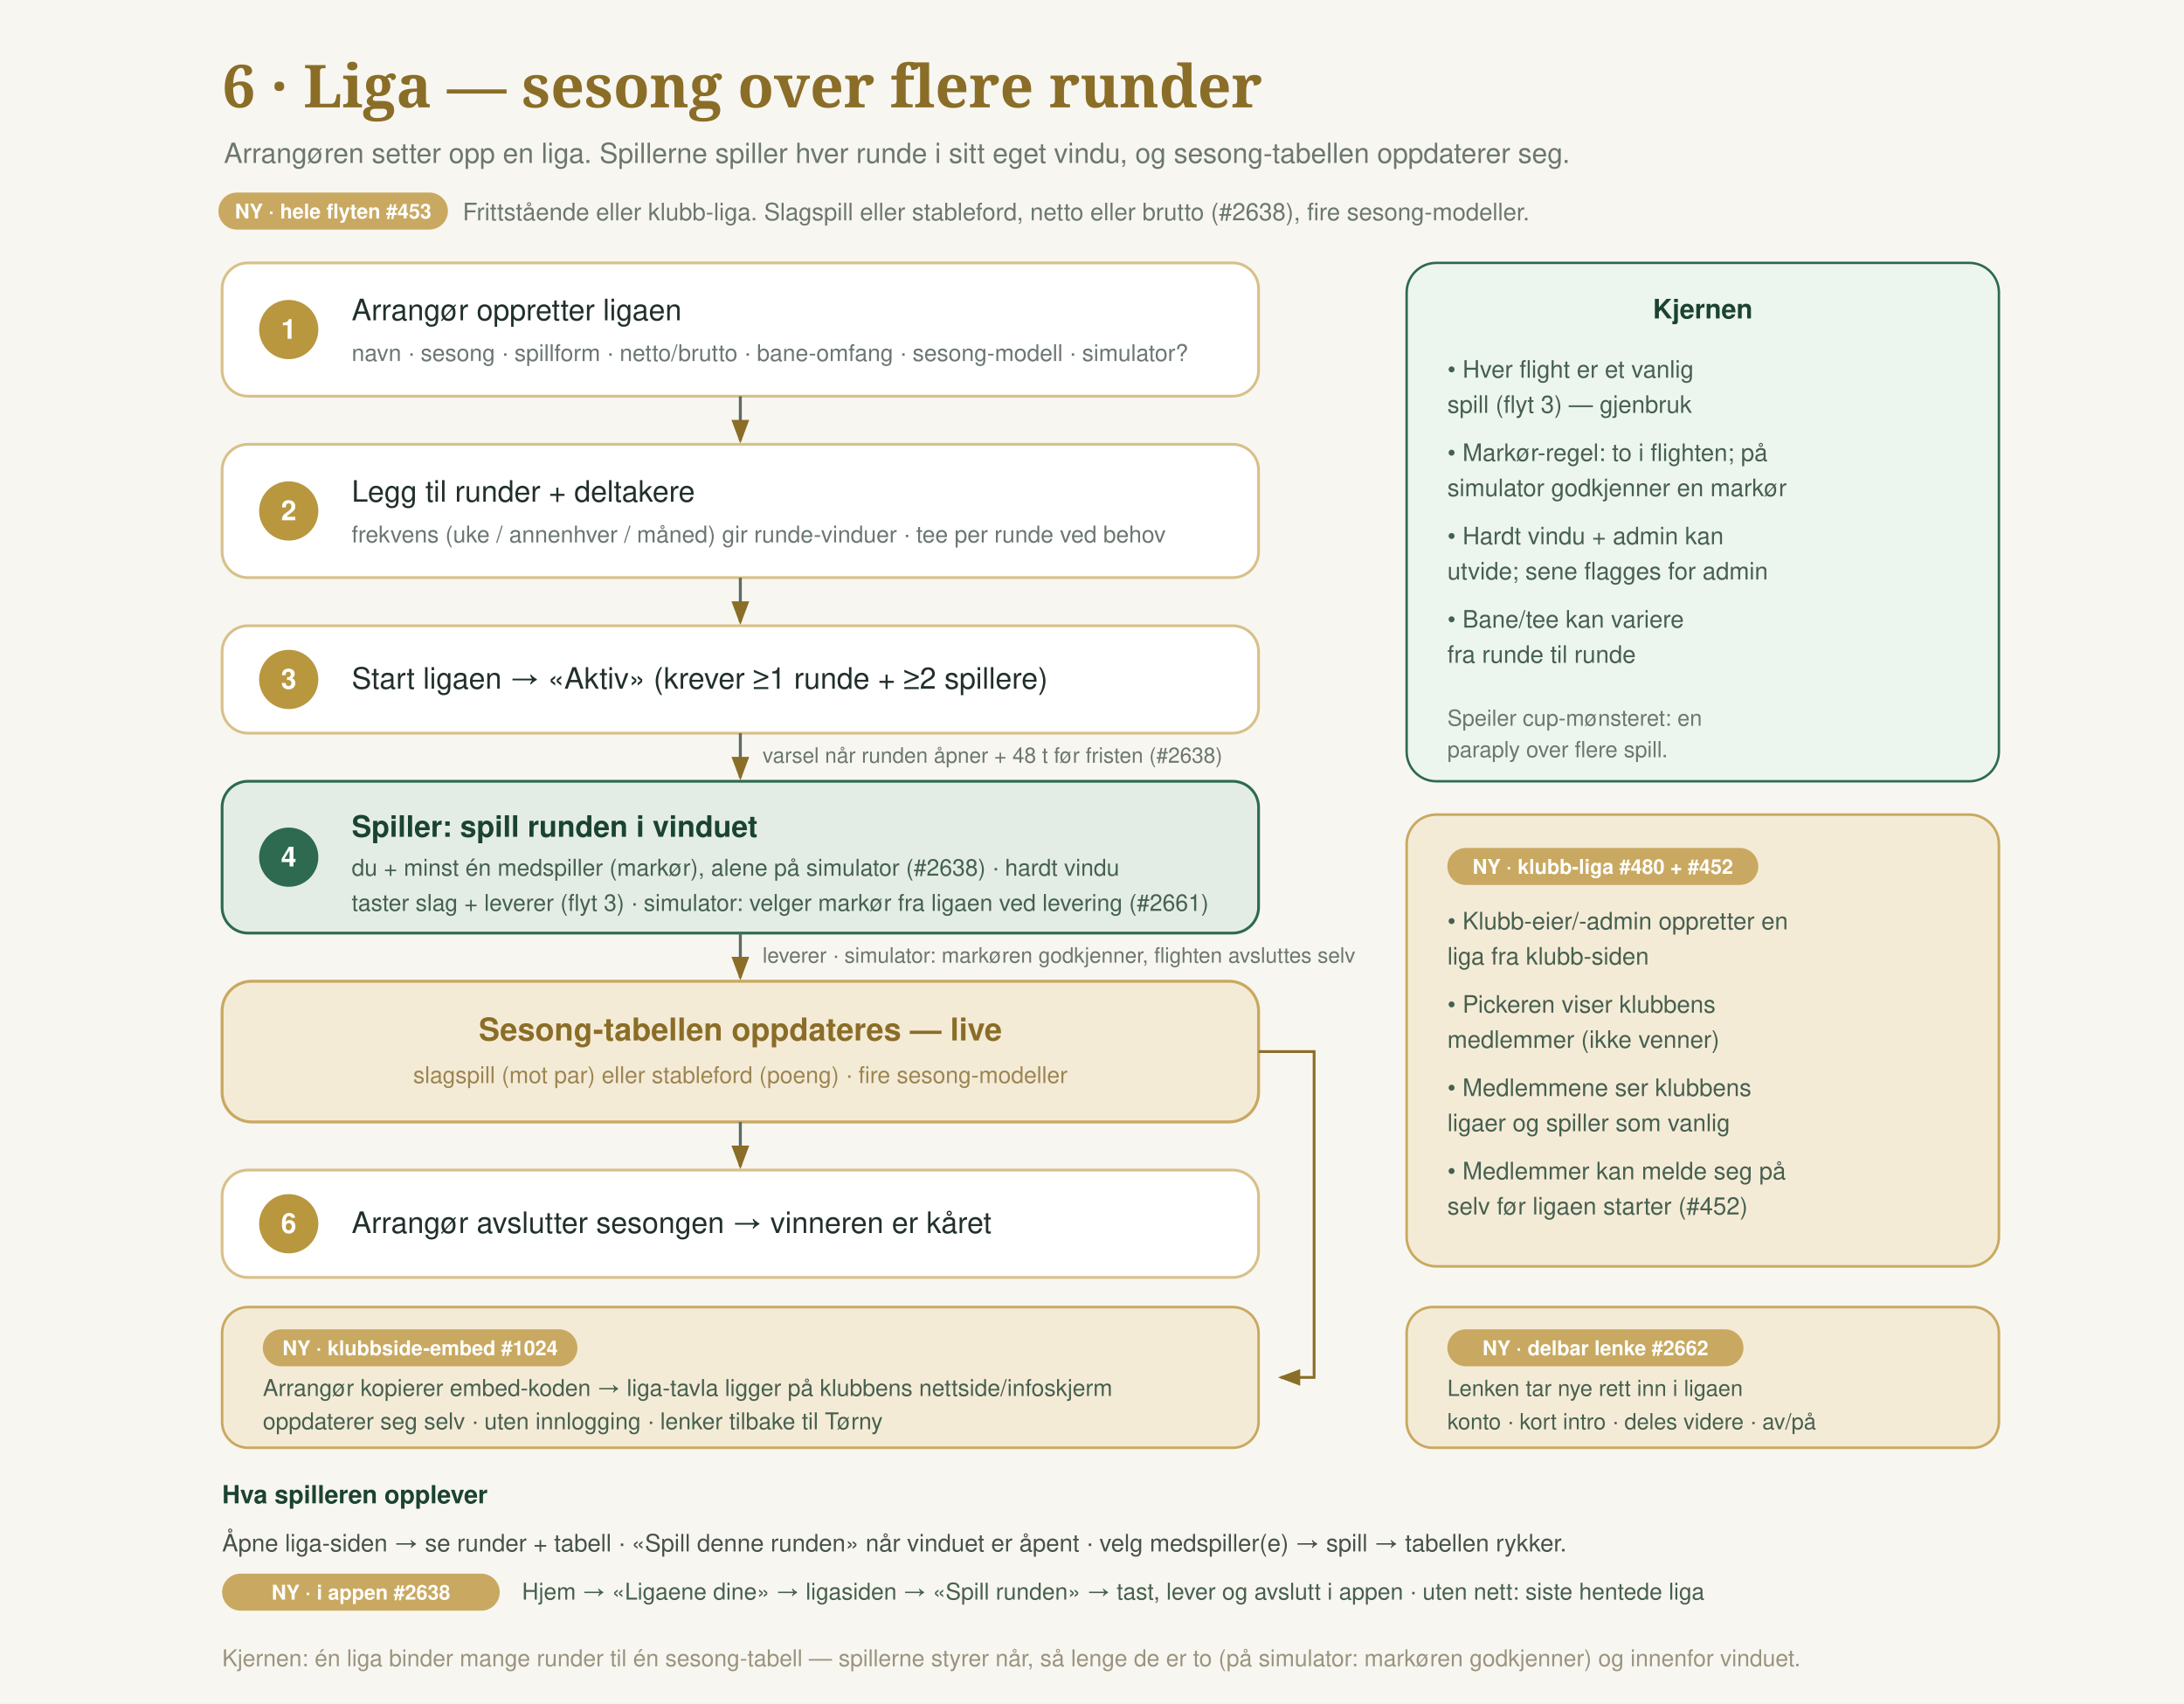
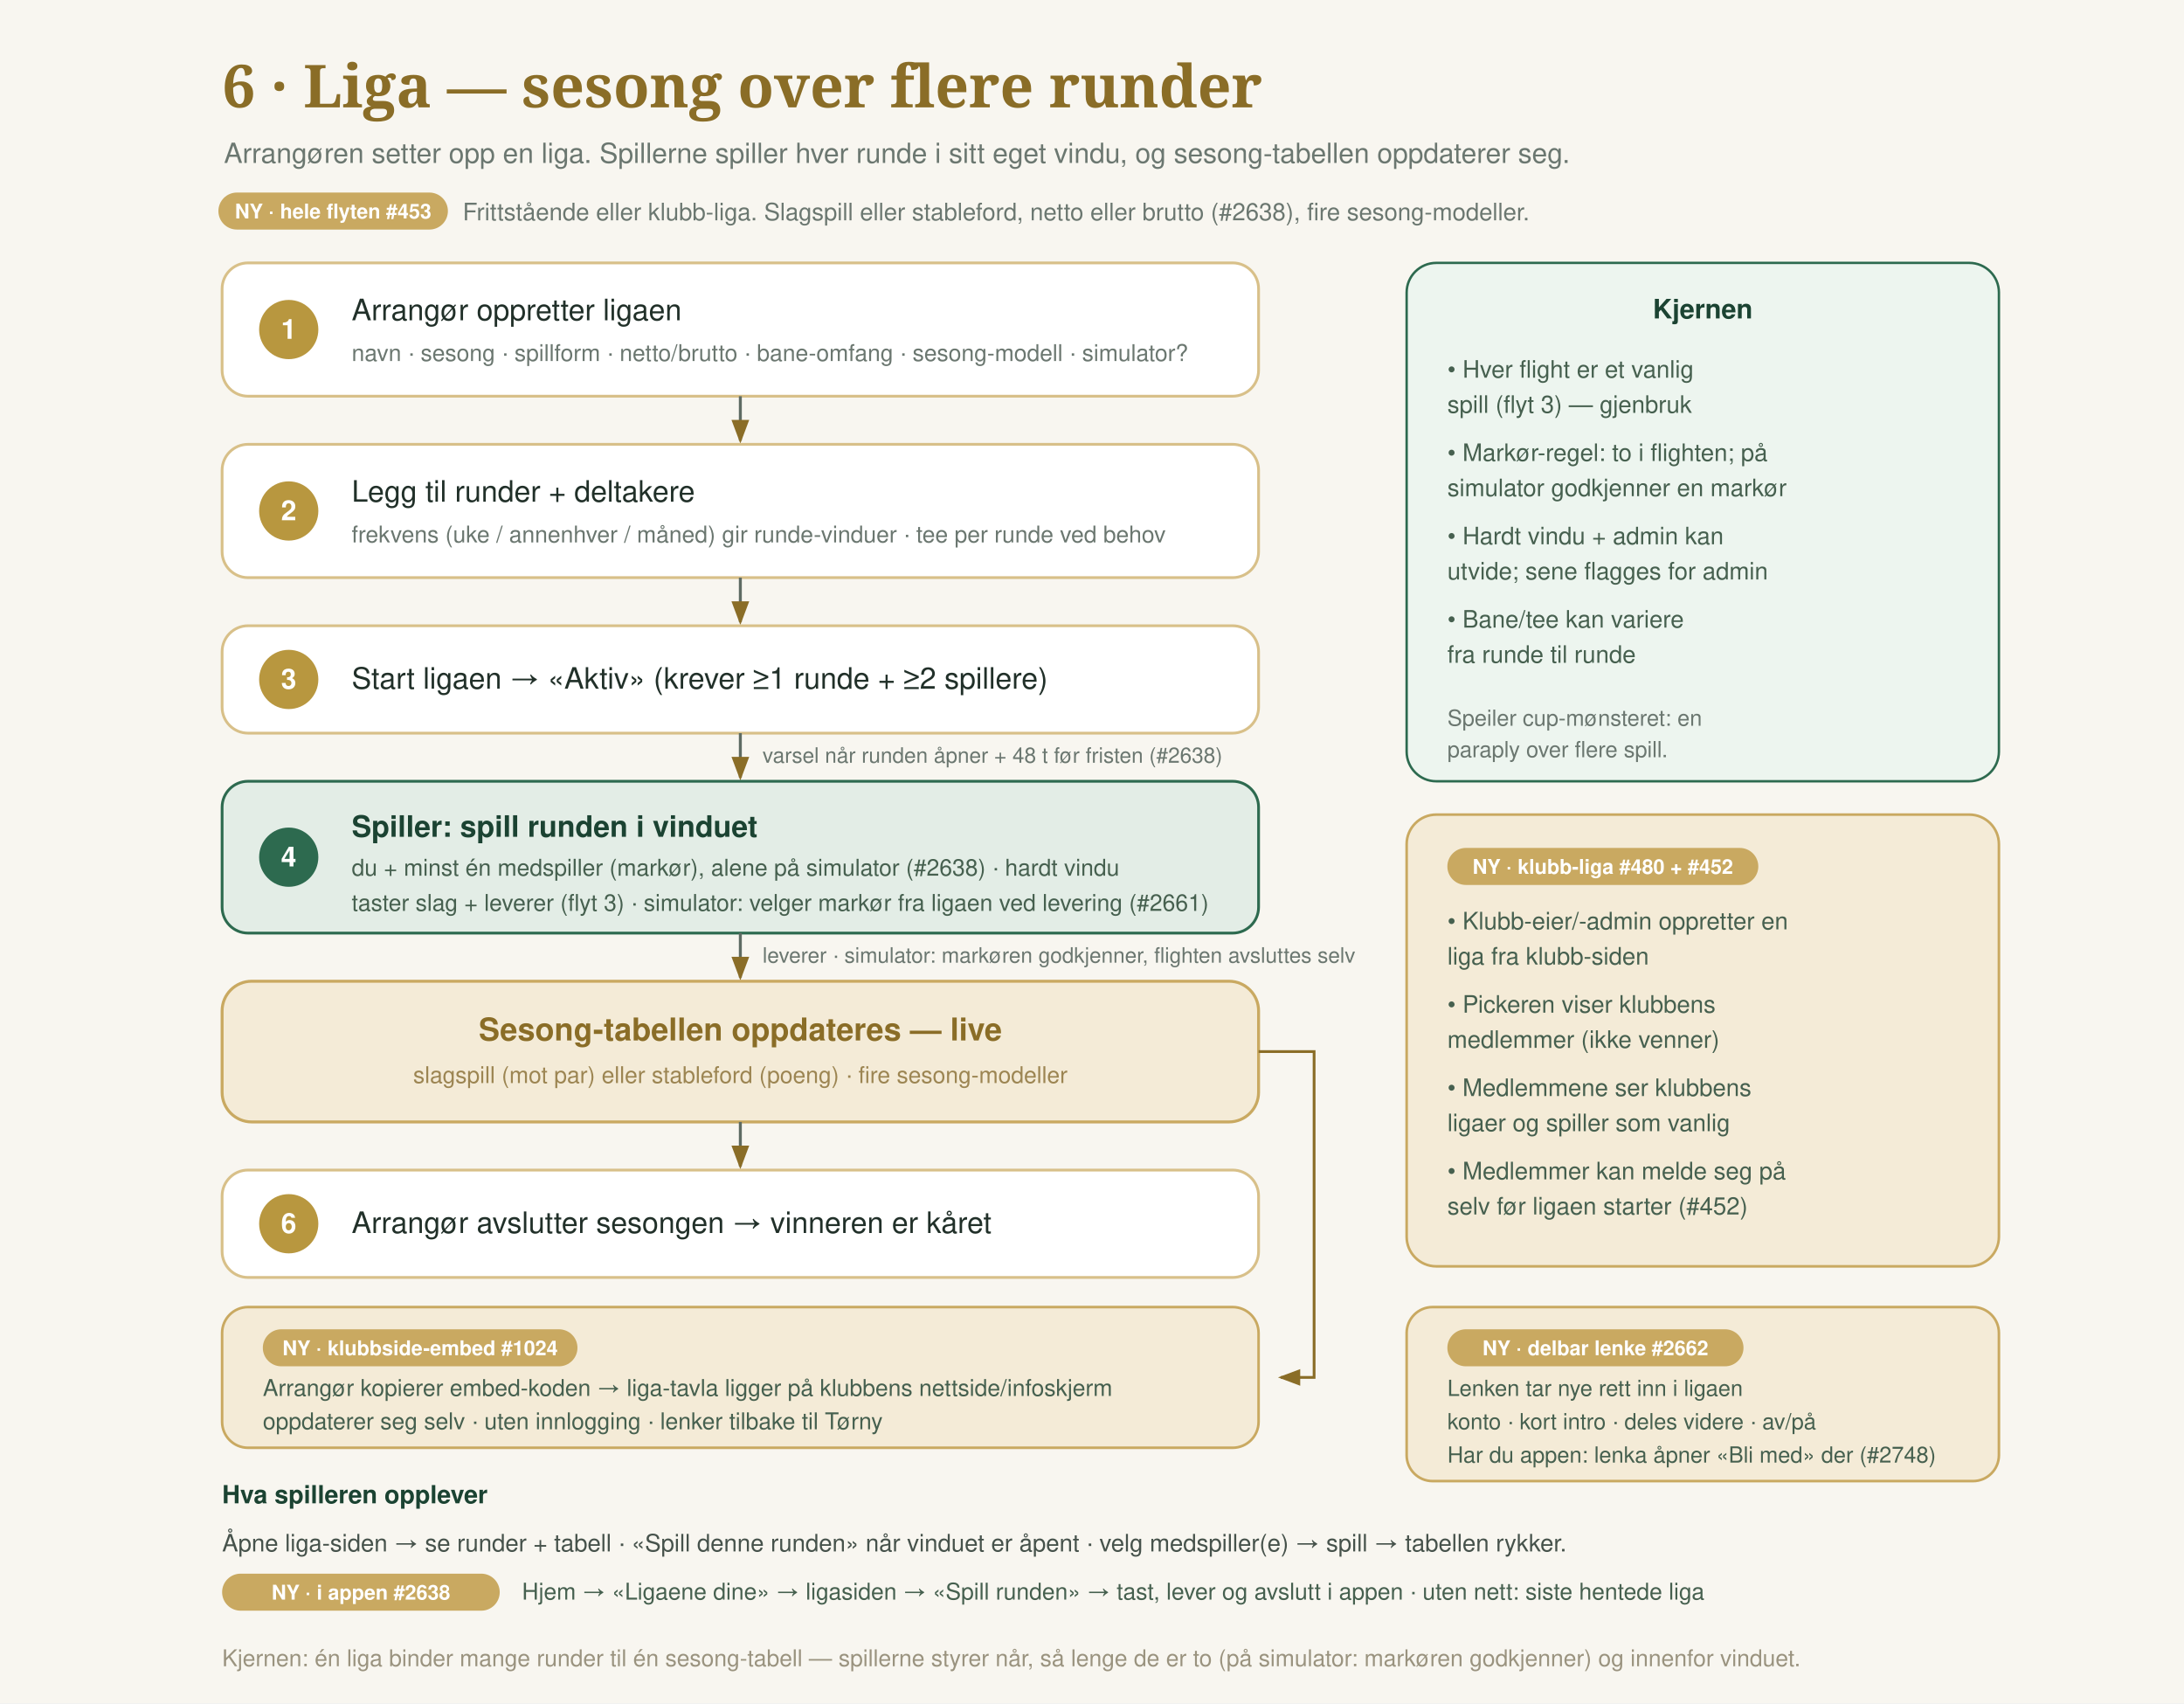
<svg xmlns="http://www.w3.org/2000/svg" width="1180" height="920" viewBox="0 0 1180 920" font-family="-apple-system, Helvetica, Arial, sans-serif">
  <defs>
    <marker id="a" markerWidth="10" markerHeight="8" refX="7" refY="3" orient="auto">
      <path d="M0,0 L8,3 L0,6 Z" fill="#8A6D27" />
    </marker>
  </defs>
  <rect width="1180" height="920" fill="#F8F6F0" />
  <text x="120" y="58" font-family="Georgia, serif" font-size="32" font-weight="600" fill="#8A6D27">6 · Liga — sesong over flere runder</text>
  <text x="121" y="88" font-size="15" fill="#6B7770">Arrangøren setter opp en liga. Spillerne spiller hver runde i sitt eget vindu, og sesong-tabellen oppdaterer seg.</text>
  <g font-size="13">
    <rect x="118" y="104" width="124" height="20" rx="10" fill="#C9A961" />
    <text x="180" y="118" text-anchor="middle" font-size="11" font-weight="700" fill="#FFFFFF">NY · hele flyten #453</text>
    <text x="250" y="119" fill="#6B7770">Frittstående eller klubb-liga. Slagspill eller stableford, netto eller brutto (#2638), fire sesong-modeller.</text>
  </g>
  <rect x="120" y="142" width="560" height="72" rx="14" fill="#FFFFFF" stroke="#D8C089" stroke-width="1.5" />
  <circle cx="156" cy="178" r="16" fill="#B8973F" />
  <text x="156" y="183" text-anchor="middle" font-size="15" font-weight="700" fill="#FFFFFF">1</text>
  <text x="190" y="173" font-size="16" fill="#213029">Arrangør oppretter ligaen</text>
  <text x="190" y="195" font-size="12.5" fill="#6B7770">navn · sesong · spillform · netto/brutto · bane-omfang · sesong-modell · simulator?</text>
  <line x1="400" y1="214" x2="400" y2="238" stroke="#5E6B63" stroke-width="1.6" marker-end="url(#a)" />
  <rect x="120" y="240" width="560" height="72" rx="14" fill="#FFFFFF" stroke="#D8C089" stroke-width="1.5" />
  <circle cx="156" cy="276" r="16" fill="#B8973F" />
  <text x="156" y="281" text-anchor="middle" font-size="15" font-weight="700" fill="#FFFFFF">2</text>
  <text x="190" y="271" font-size="16" fill="#213029">Legg til runder + deltakere</text>
  <text x="190" y="293" font-size="12.5" fill="#6B7770">frekvens (uke / annenhver / måned) gir runde-vinduer · tee per runde ved behov</text>
  <line x1="400" y1="312" x2="400" y2="336" stroke="#5E6B63" stroke-width="1.6" marker-end="url(#a)" />
  <rect x="120" y="338" width="560" height="58" rx="14" fill="#FFFFFF" stroke="#D8C089" stroke-width="1.5" />
  <circle cx="156" cy="367" r="16" fill="#B8973F" />
  <text x="156" y="372" text-anchor="middle" font-size="15" font-weight="700" fill="#FFFFFF">3</text>
  <text x="190" y="372" font-size="16" fill="#213029">Start ligaen → «Aktiv» (krever ≥1 runde + ≥2 spillere)</text>
  <line x1="400" y1="396" x2="400" y2="420" stroke="#5E6B63" stroke-width="1.6" marker-end="url(#a)" />
  <text x="412" y="412" font-size="11.5" fill="#6B7770">varsel når runden åpner + 48 t før fristen (#2638)</text>
  <rect x="120" y="422" width="560" height="82" rx="14" fill="#E3EDE6" stroke="#2D6A4F" stroke-width="1.5" />
  <circle cx="156" cy="463" r="16" fill="#2D6A4F" />
  <text x="156" y="468" text-anchor="middle" font-size="15" font-weight="700" fill="#FFFFFF">4</text>
  <text x="190" y="452" font-size="16" font-weight="600" fill="#1B4332">Spiller: spill runden i vinduet</text>
  <text x="190" y="473" font-size="12.5" fill="#46604F">du + minst én medspiller (markør), alene på simulator (#2638) · hardt vindu</text>
  <text x="190" y="492" font-size="12.5" fill="#46604F">taster slag + leverer (flyt 3) · simulator: velger markør fra ligaen ved levering (#2661)</text>
  <line x1="400" y1="504" x2="400" y2="528" stroke="#5E6B63" stroke-width="1.6" marker-end="url(#a)" />
  <text x="412" y="520" font-size="11.5" fill="#6B7770">leverer · simulator: markøren godkjenner, flighten avsluttes selv</text>
  <rect x="120" y="530" width="560" height="76" rx="16" fill="#F4EBD7" stroke="#C9A961" stroke-width="1.6" />
  <text x="400" y="562" text-anchor="middle" font-size="17" font-weight="700" fill="#8A6D27">Sesong-tabellen oppdateres — live</text>
  <text x="400" y="585" text-anchor="middle" font-size="12.5" fill="#9C8552">slagspill (mot par) eller stableford (poeng) · fire sesong-modeller</text>
  <line x1="400" y1="606" x2="400" y2="630" stroke="#5E6B63" stroke-width="1.6" marker-end="url(#a)" />
  <rect x="120" y="632" width="560" height="58" rx="14" fill="#FFFFFF" stroke="#D8C089" stroke-width="1.5" />
  <circle cx="156" cy="661" r="16" fill="#B8973F" />
  <text x="156" y="666" text-anchor="middle" font-size="15" font-weight="700" fill="#FFFFFF">6</text>
  <text x="190" y="666" font-size="16" fill="#213029">Arrangør avslutter sesongen → vinneren er kåret</text>
  <rect x="760" y="142" width="320" height="280" rx="16" fill="#EDF5EF" stroke="#2D6A4F" stroke-width="1.3" />
  <text x="920" y="172" text-anchor="middle" font-size="14.5" font-weight="700" fill="#1B4332">Kjernen</text>
  <text x="782" y="204" font-size="13" fill="#46604F">• Hver flight er et vanlig</text>
  <text x="782" y="223" font-size="13" fill="#46604F">  spill (flyt 3) — gjenbruk</text>
  <text x="782" y="249" font-size="13" fill="#46604F">• Markør-regel: to i flighten; på</text>
  <text x="782" y="268" font-size="13" fill="#46604F">  simulator godkjenner en markør</text>
  <text x="782" y="294" font-size="13" fill="#46604F">• Hardt vindu + admin kan</text>
  <text x="782" y="313" font-size="13" fill="#46604F">  utvide; sene flagges for admin</text>
  <text x="782" y="339" font-size="13" fill="#46604F">• Bane/tee kan variere</text>
  <text x="782" y="358" font-size="13" fill="#46604F">  fra runde til runde</text>
  <text x="782" y="392" font-size="12" fill="#6B7770">Speiler cup-mønsteret: en</text>
  <text x="782" y="409" font-size="12" fill="#6B7770">paraply over flere spill.</text>
  <rect x="760" y="440" width="320" height="244" rx="16" fill="#F4EBD7" stroke="#C9A961" stroke-width="1.4" />
  <rect x="782" y="458" width="168" height="20" rx="10" fill="#C9A961" />
  <text x="866" y="472" text-anchor="middle" font-size="11" font-weight="700" fill="#FFFFFF">NY · klubb-liga #480 + #452</text>
  <text x="782" y="502" font-size="13" fill="#46604F">• Klubb-eier/-admin oppretter en</text>
  <text x="782" y="521" font-size="13" fill="#46604F">  liga fra klubb-siden</text>
  <text x="782" y="547" font-size="13" fill="#46604F">• Pickeren viser klubbens</text>
  <text x="782" y="566" font-size="13" fill="#46604F">  medlemmer (ikke venner)</text>
  <text x="782" y="592" font-size="13" fill="#46604F">• Medlemmene ser klubbens</text>
  <text x="782" y="611" font-size="13" fill="#46604F">  ligaer og spiller som vanlig</text>
  <text x="782" y="637" font-size="13" fill="#46604F">• Medlemmer kan melde seg på</text>
  <text x="782" y="656" font-size="13" fill="#46604F">  selv før ligaen starter (#452)</text>
  <path d="M680,568 L710,568 L710,744 L692,744" fill="none" stroke="#8A6D27" stroke-width="1.5" marker-end="url(#a)" />
  <rect x="120" y="706" width="560" height="76" rx="14" fill="#F4EBD7" stroke="#C9A961" stroke-width="1.4" />
  <rect x="142" y="718" width="170" height="20" rx="10" fill="#C9A961" />
  <text x="227" y="732" text-anchor="middle" font-size="11" font-weight="700" fill="#FFFFFF">NY · klubbside-embed #1024</text>
  <text x="142" y="754" font-size="12.5" fill="#46604F">Arrangør kopierer embed-koden → liga-tavla ligger på klubbens nettside/infoskjerm</text>
  <text x="142" y="772" font-size="12.5" fill="#46604F">oppdaterer seg selv · uten innlogging · lenker tilbake til Tørny</text>
-   <rect x="760" y="706" width="320" height="76" rx="14" fill="#F4EBD7" stroke="#C9A961" stroke-width="1.4" />
+   <rect x="760" y="706" width="320" height="94" rx="14" fill="#F4EBD7" stroke="#C9A961" stroke-width="1.4" />
  <rect x="782" y="718" width="160" height="20" rx="10" fill="#C9A961" />
  <text x="862" y="732" text-anchor="middle" font-size="11" font-weight="700" fill="#FFFFFF">NY · delbar lenke #2662</text>
  <text x="782" y="754" font-size="12" fill="#46604F">Lenken tar nye rett inn i ligaen</text>
  <text x="782" y="772" font-size="12" fill="#46604F">konto · kort intro · deles videre · av/på</text>
+   <text x="782" y="790" font-size="12" fill="#46604F">Har du appen: lenka åpner «Bli med» der (#2748)</text>
  <text x="120" y="812" font-size="13.5" font-weight="700" fill="#1B4332">Hva spilleren opplever</text>
  <text x="120" y="838" font-size="13" fill="#46524B">Åpne liga-siden → se runder + tabell · «Spill denne runden» når vinduet er åpent · velg medspiller(e) → spill → tabellen rykker.</text>
  <rect x="120" y="850" width="150" height="20" rx="10" fill="#C9A961" />
  <text x="195" y="864" text-anchor="middle" font-size="11" font-weight="700" fill="#FFFFFF">NY · i appen #2638</text>
  <text x="282" y="864" font-size="12.5" fill="#46604F">Hjem → «Ligaene dine» → ligasiden → «Spill runden» → tast, lever og avslutt i appen · uten nett: siste hentede liga</text>
  <text x="120" y="900" font-size="12.5" fill="#9A937F">Kjernen: én liga binder mange runder til én sesong-tabell — spillerne styrer når, så lenge de er to (på simulator: markøren godkjenner) og innenfor vinduet.</text>
</svg>
